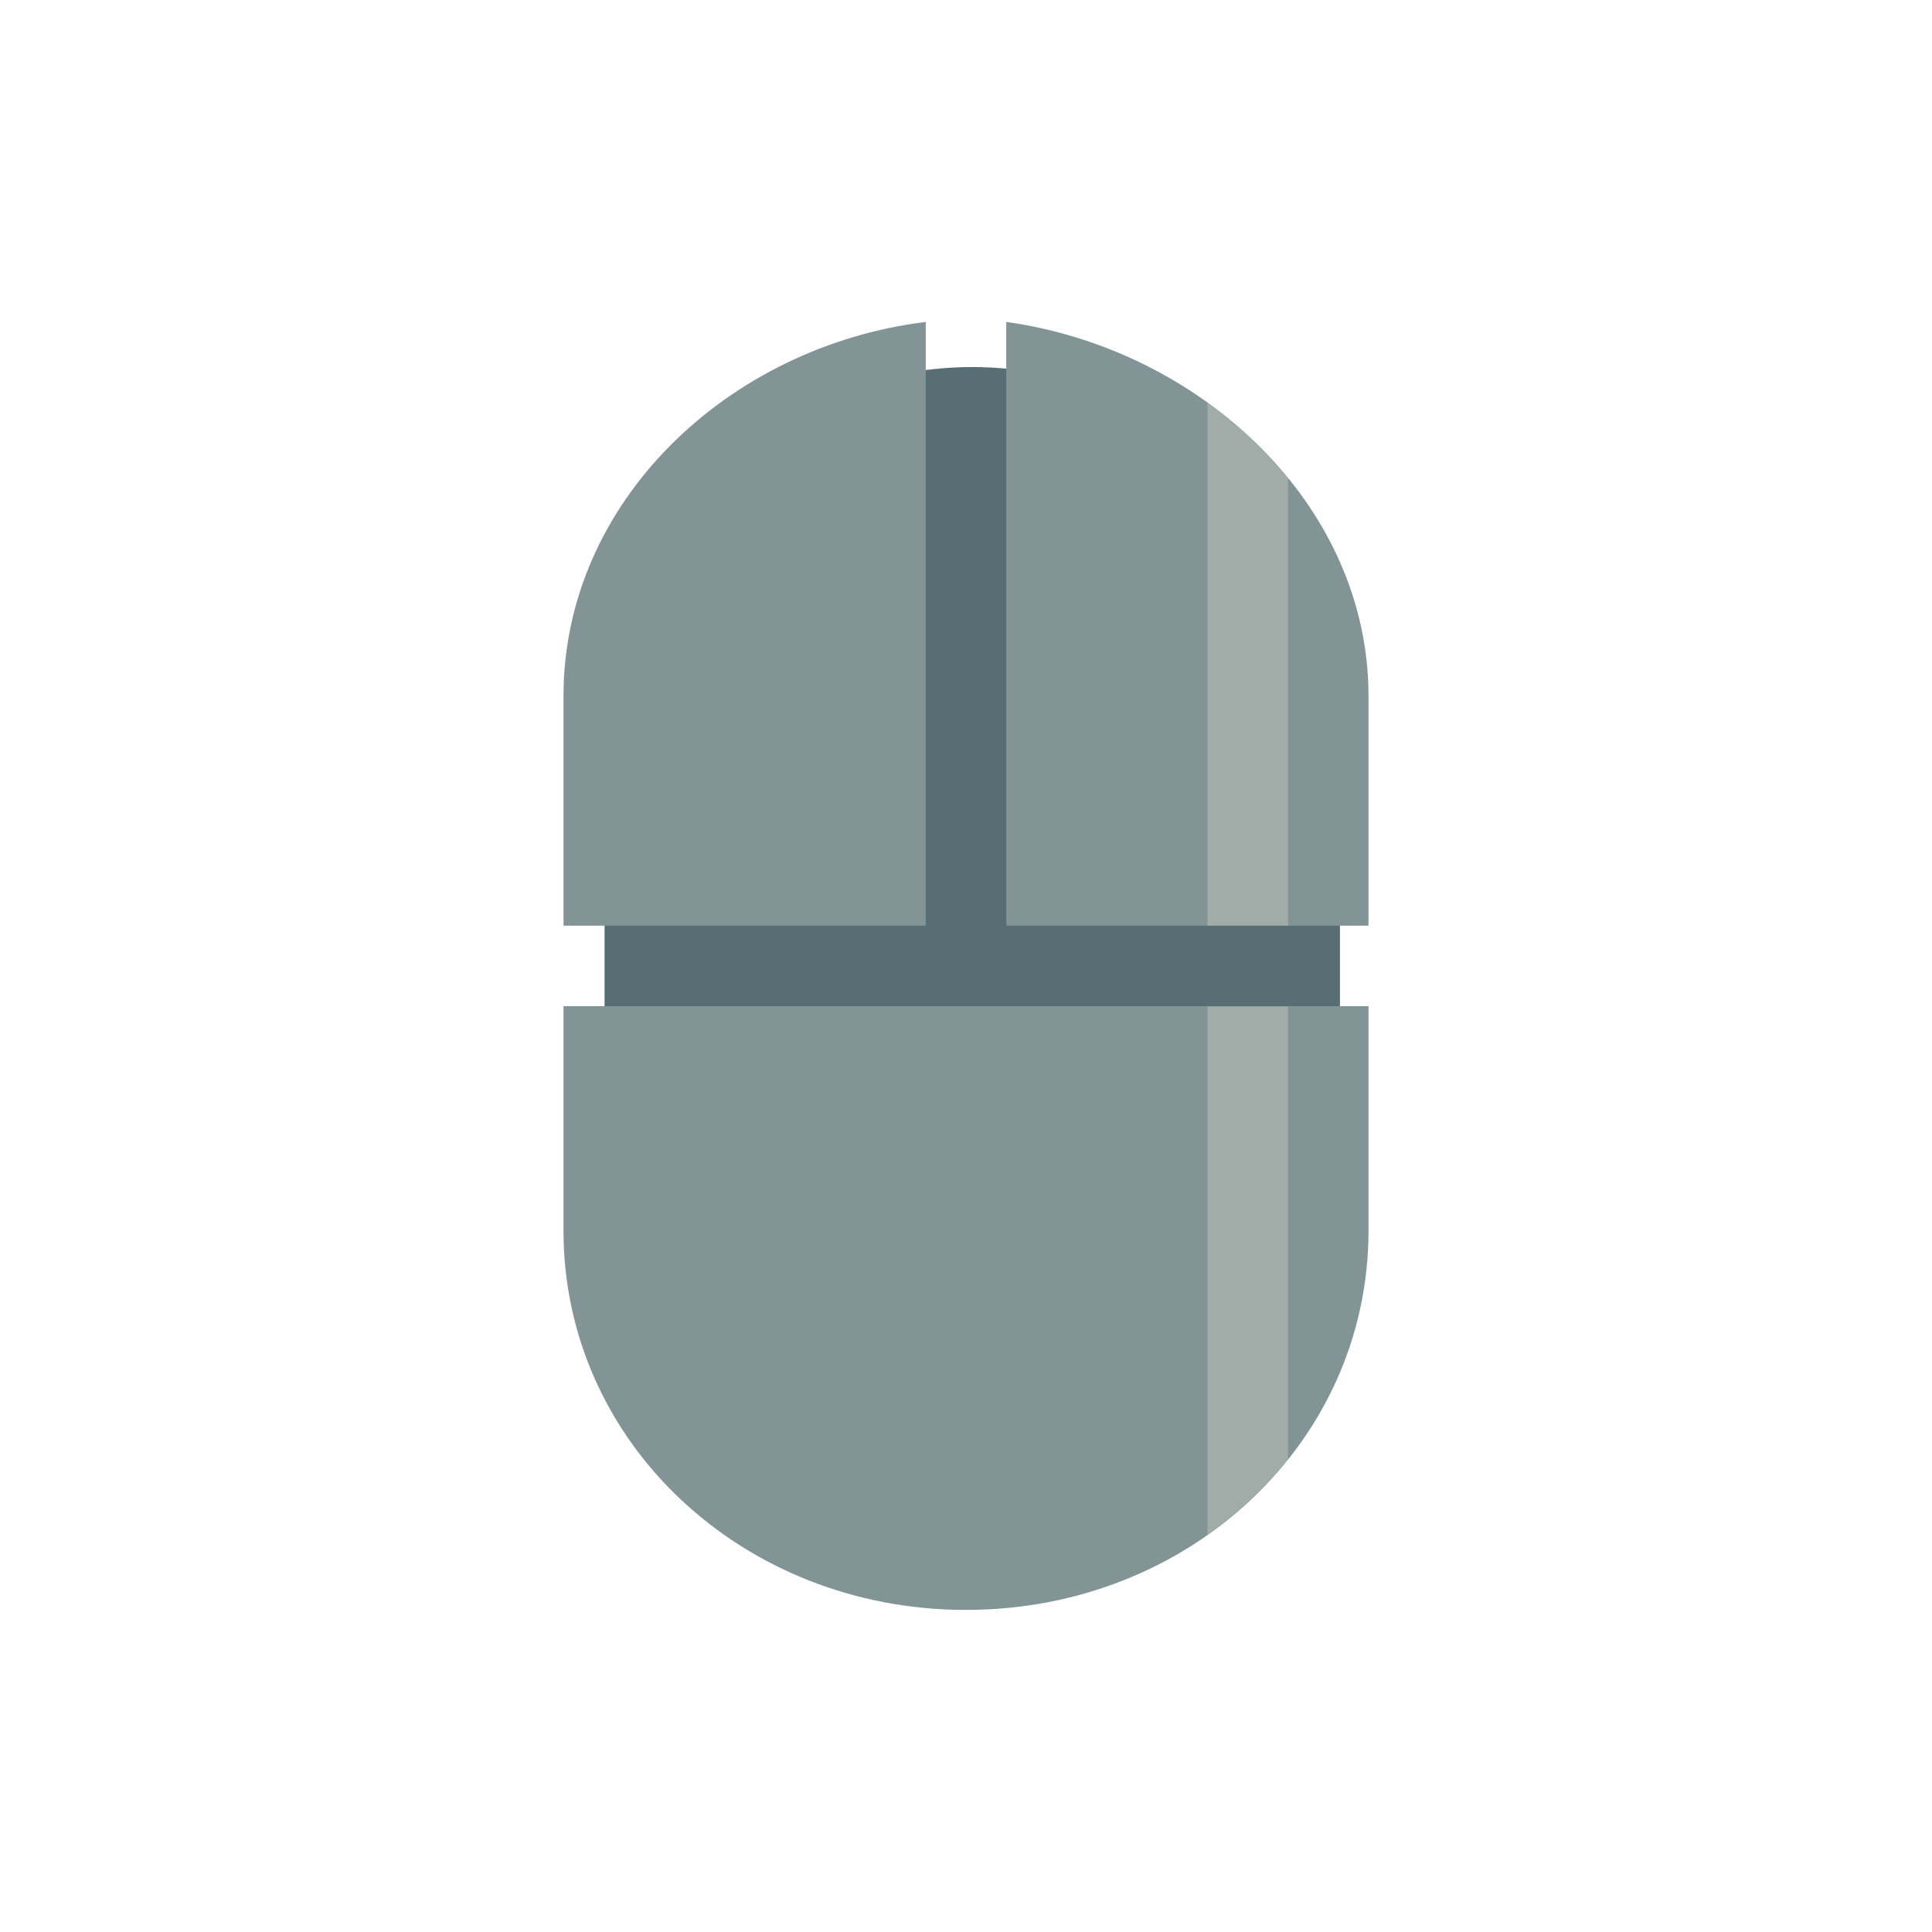
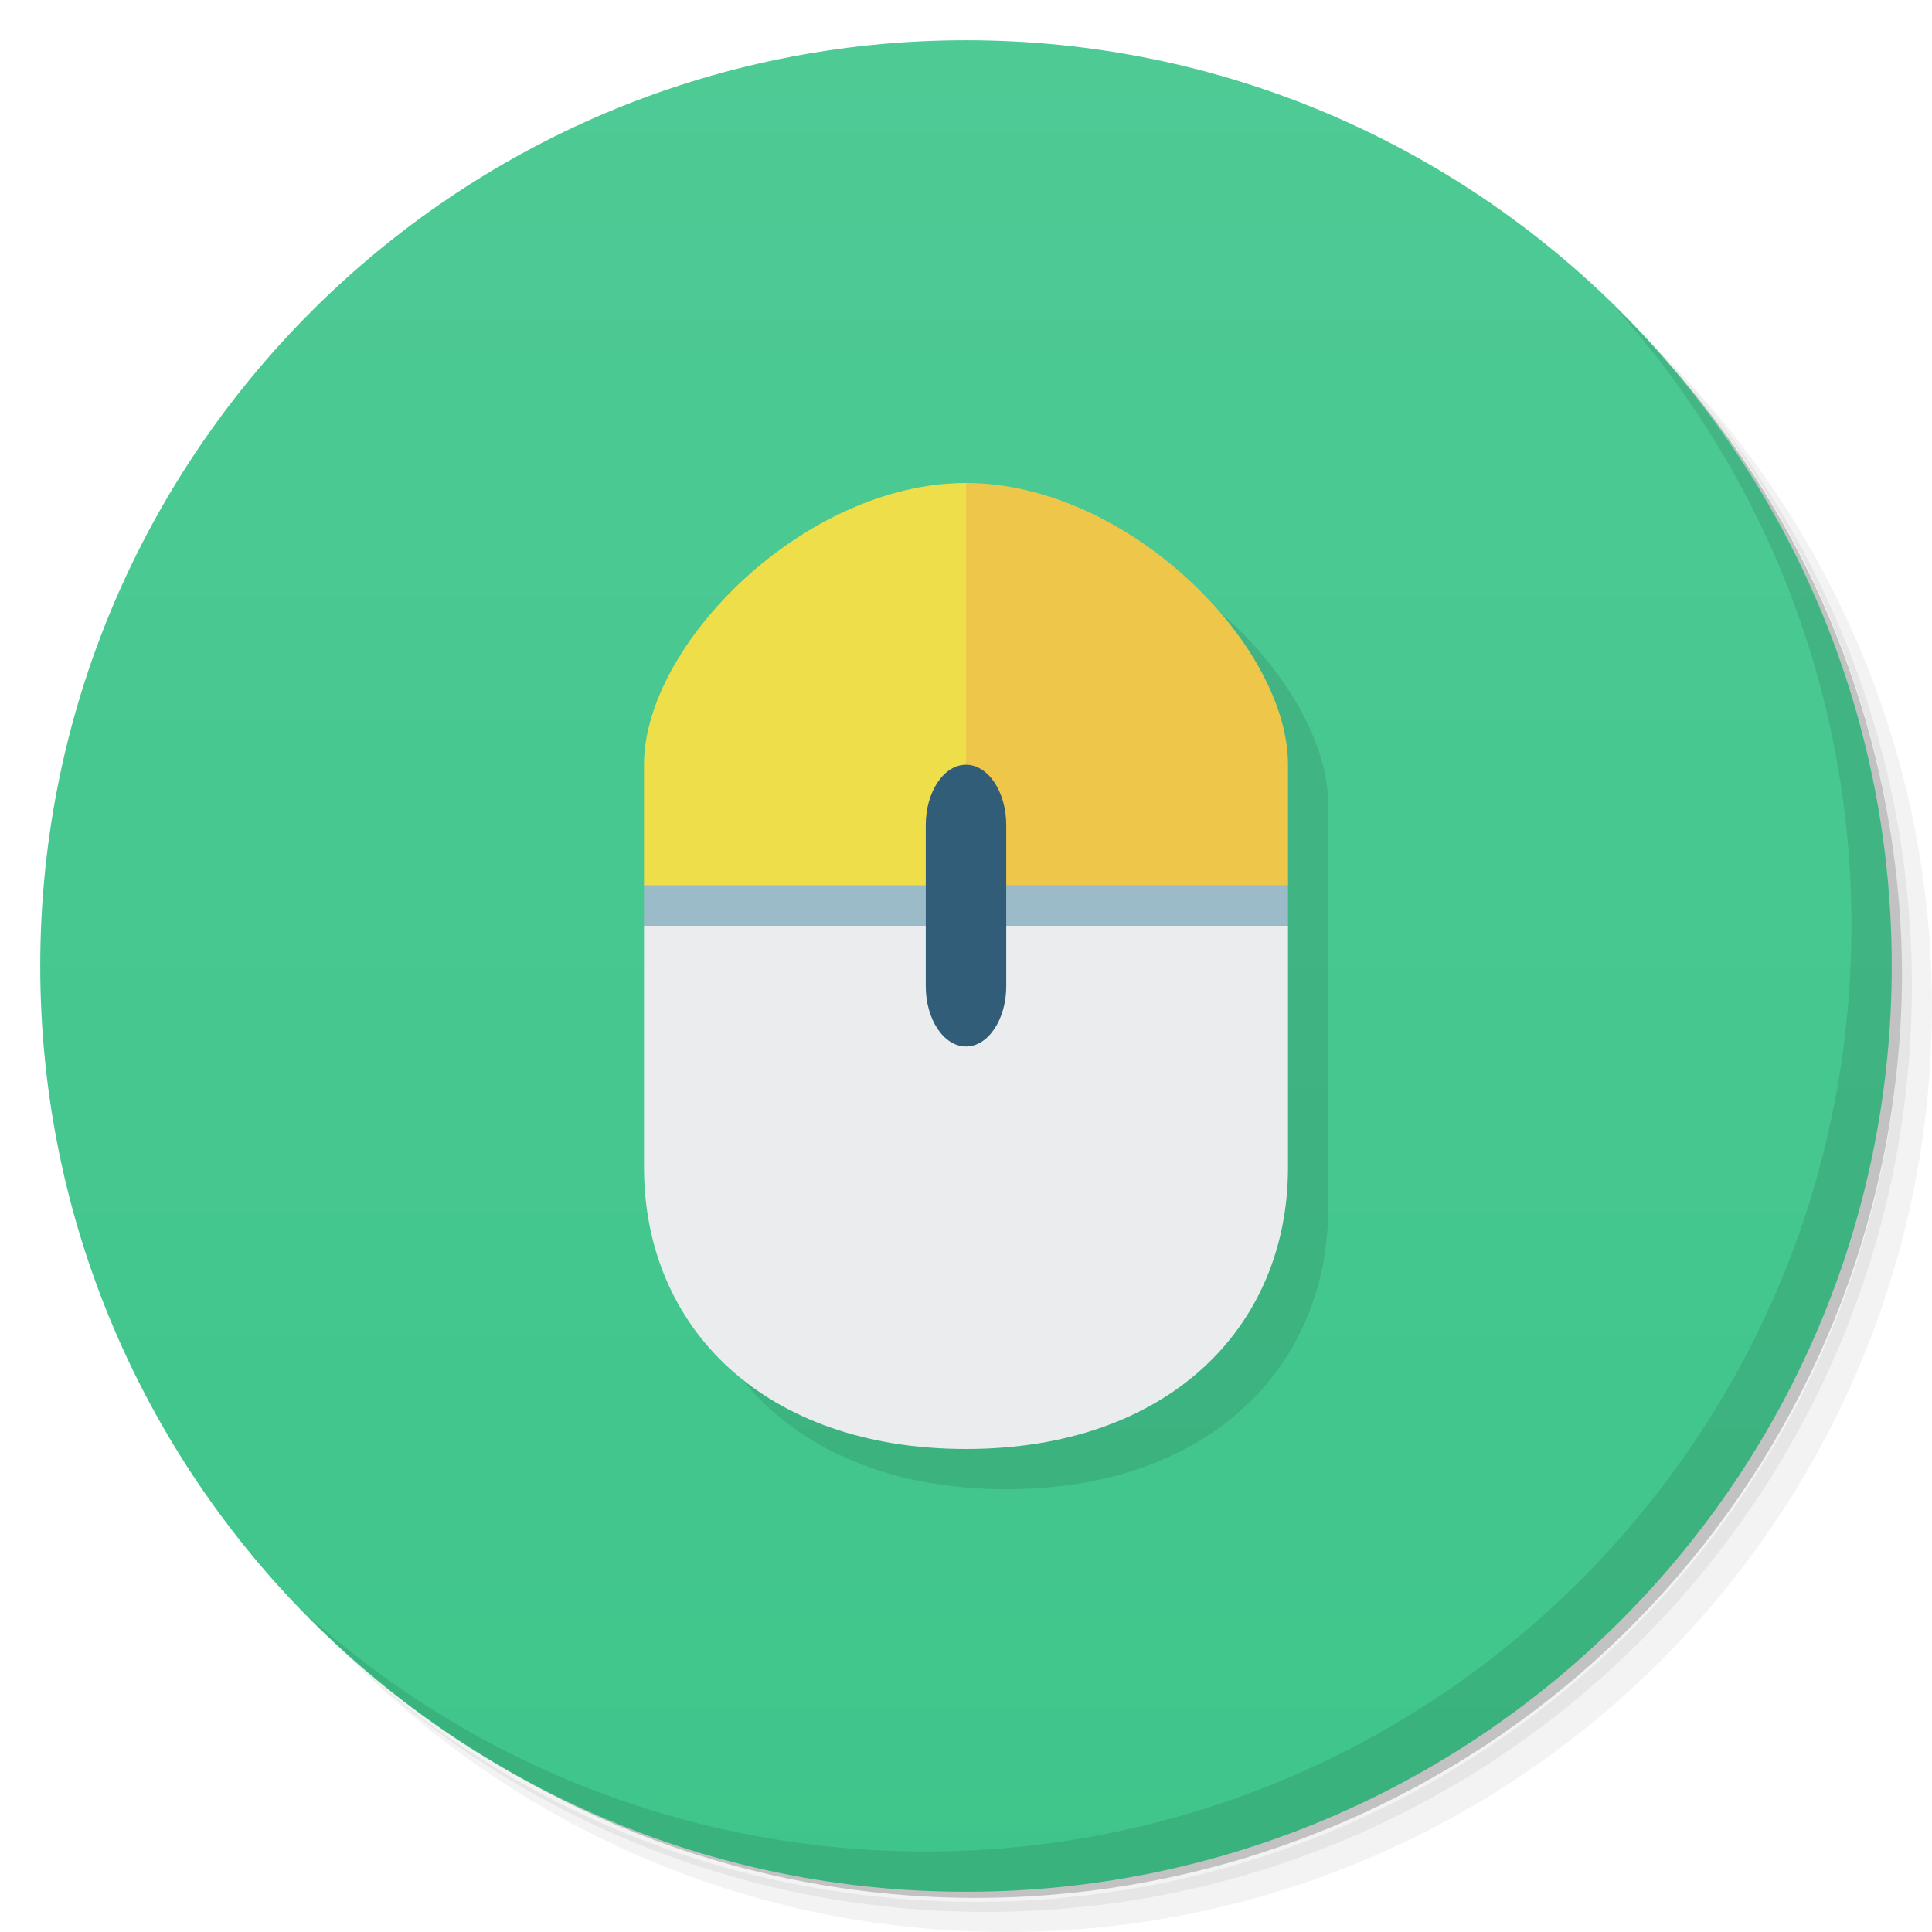
<svg xmlns="http://www.w3.org/2000/svg" viewBox="0 0 48 48">
-   <rect width="18.271" height="30.373" x="15.02" y="9.119" ry="9.492" rx="9.136" style="fill:#586e75;fill-opacity:1;stroke:none" />
-   <g transform="translate(0 -1004.362)" style="fill:#839496;fill-opacity:1">
-     <path d="m 23 1012.36 0 15 -9 0 0 -5.708 c 0 -4.813 4.079 -8.685 9 -9.292 z m 2 0 c 4.837 0.675 9 4.535 9 9.292 l 0 5.708 -9 0 z m -11 17 20 0 0 5.583 c 0 5.24 -4.436 9.417 -10 9.417 c -5.564 0 -10 -4.177 -10 -9.417 z" style="color:#000" />
+   <defs>
+     <linearGradient id="linearGradient3764" y1="47" x2="0" y2="1" gradientUnits="userSpaceOnUse">
+       <stop style="stop-color:#3fc58b;stop-opacity:1" />
+       <stop offset="1" style="stop-color:#4eca95;stop-opacity:1" />
+     </linearGradient>
+   </defs>
+   <g>
+     <path d="m 36.31 5 c 5.859 4.062 9.688 10.831 9.688 18.5 c 0 12.426 -10.07 22.5 -22.5 22.5 c -7.669 0 -14.438 -3.828 -18.5 -9.688 c 1.037 1.822 2.306 3.499 3.781 4.969 c 4.085 3.712 9.514 5.969 15.469 5.969 c 12.703 0 23 -10.298 23 -23 c 0 -5.954 -2.256 -11.384 -5.969 -15.469 c -1.469 -1.475 -3.147 -2.744 -4.969 -3.781 z m 4.969 3.781 c 3.854 4.113 6.219 9.637 6.219 15.719 c 0 12.703 -10.297 23 -23 23 c -6.081 0 -11.606 -2.364 -15.719 -6.219 c 4.16 4.144 9.883 6.719 16.219 6.719 c 12.703 0 23 -10.298 23 -23 c 0 -6.335 -2.575 -12.06 -6.719 -16.219 z" style="opacity:0.05" />
+     <path d="m 41.28 8.781 c 3.712 4.085 5.969 9.514 5.969 15.469 c 0 12.703 -10.297 23 -23 23 c -5.954 0 -11.384 -2.256 -15.469 -5.969 c 4.113 3.854 9.637 6.219 15.719 6.219 c 12.703 0 23 -10.298 23 -23 c 0 -6.081 -2.364 -11.606 -6.219 -15.719 z" style="opacity:0.1" />
+     <path d="m 31.25 2.375 c 8.615 3.154 14.75 11.417 14.75 21.13 c 0 12.426 -10.07 22.5 -22.5 22.5 c -9.708 0 -17.971 -6.135 -21.12 -14.75 a 23 23 0 0 0 44.875 -7 a 23 23 0 0 0 -16 -21.875 z" style="opacity:0.2" />
  </g>
-   <path d="m 30 10 l 0 13 l 2 0 l 0 -11.125 c -0.57 -0.7 -1.251 -1.336 -2 -1.875 z m 0 15 l 0 13.13 c 0.76 -0.535 1.431 -1.16 2 -1.875 l 0 -11.25 l -2 0 z" style="fill:#fdf6e3;opacity:0.246;fill-opacity:1;stroke:none" />
+   <g>
+     <path d="m 24 1 c 12.703 0 23 10.297 23 23 c 0 12.703 -10.297 23 -23 23 -12.703 0 -23 -10.297 -23 -23 0 -12.703 10.297 -23 23 -23 z" style="fill:url(#linearGradient3764);fill-opacity:1" />
+   </g>
+   <g>
+     <g>
+       <g transform="translate(1,1)">
+         <g style="opacity:0.1">
+           <g>
+             <path d="m 25 13 c -4 0 -8 4 -8 7 0 3.333 0 6.667 0 10 0 4 3 7 8 7 5 0 8 -3 8 -7 0 -3.333 0 -6.667 0 -10 0 -3 -4 -7 -8 -7 z" transform="translate(-1,-1)" style="fill:#000;fill-opacity:1;stroke:none;fill-rule:nonzero" />
+           </g>
+         </g>
+       </g>
+     </g>
+   </g>
+   <g>
+     <g>
+       <g>
+         <path d="m 24 12 0 10 -8 0 0 -3 c 0 -3 4 -7 8 -7" style="fill:#eede4a;fill-opacity:1;stroke:none;fill-rule:nonzero" />
+         <path d="m 16 23 0 6 c 0 4 3 7 8 7 5 0 8 -3 8 -7 l 0 -6 m -16 0" style="fill:#eaeced;fill-opacity:1;stroke:none;fill-rule:nonzero" />
+         <path d="m 16 22 16 0 0 1 -16 0 m 0 -1" style="fill:#9cbbc9;fill-opacity:1;stroke:none;fill-rule:nonzero" />
+         <path d="m 24 12 0 10 8 0 0 -3 c 0 -3 -4 -7 -8 -7 m 0 0" style="fill:#eec74a;fill-opacity:1;stroke:none;fill-rule:nonzero" />
+         <path d="m 24,19 c 0.551,0 1,0.672 1,1.5 l 0,4 c 0,0.828 -0.449,1.5 -1,1.5 -0.551,0 -1,-0.672 -1,-1.5 l 0,-4 C 23,19.672 23.449,19 24,19 m 0,0" style="fill:#315d78;fill-opacity:1;stroke:none;fill-rule:nonzero" />
+       </g>
+     </g>
+   </g>
+   <g>
+     <path d="m 40.03 7.531 c 3.712 4.084 5.969 9.514 5.969 15.469 0 12.703 -10.297 23 -23 23 c -5.954 0 -11.384 -2.256 -15.469 -5.969 4.178 4.291 10.01 6.969 16.469 6.969 c 12.703 0 23 -10.298 23 -23 0 -6.462 -2.677 -12.291 -6.969 -16.469 z" style="opacity:0.1" />
+   </g>
</svg>
